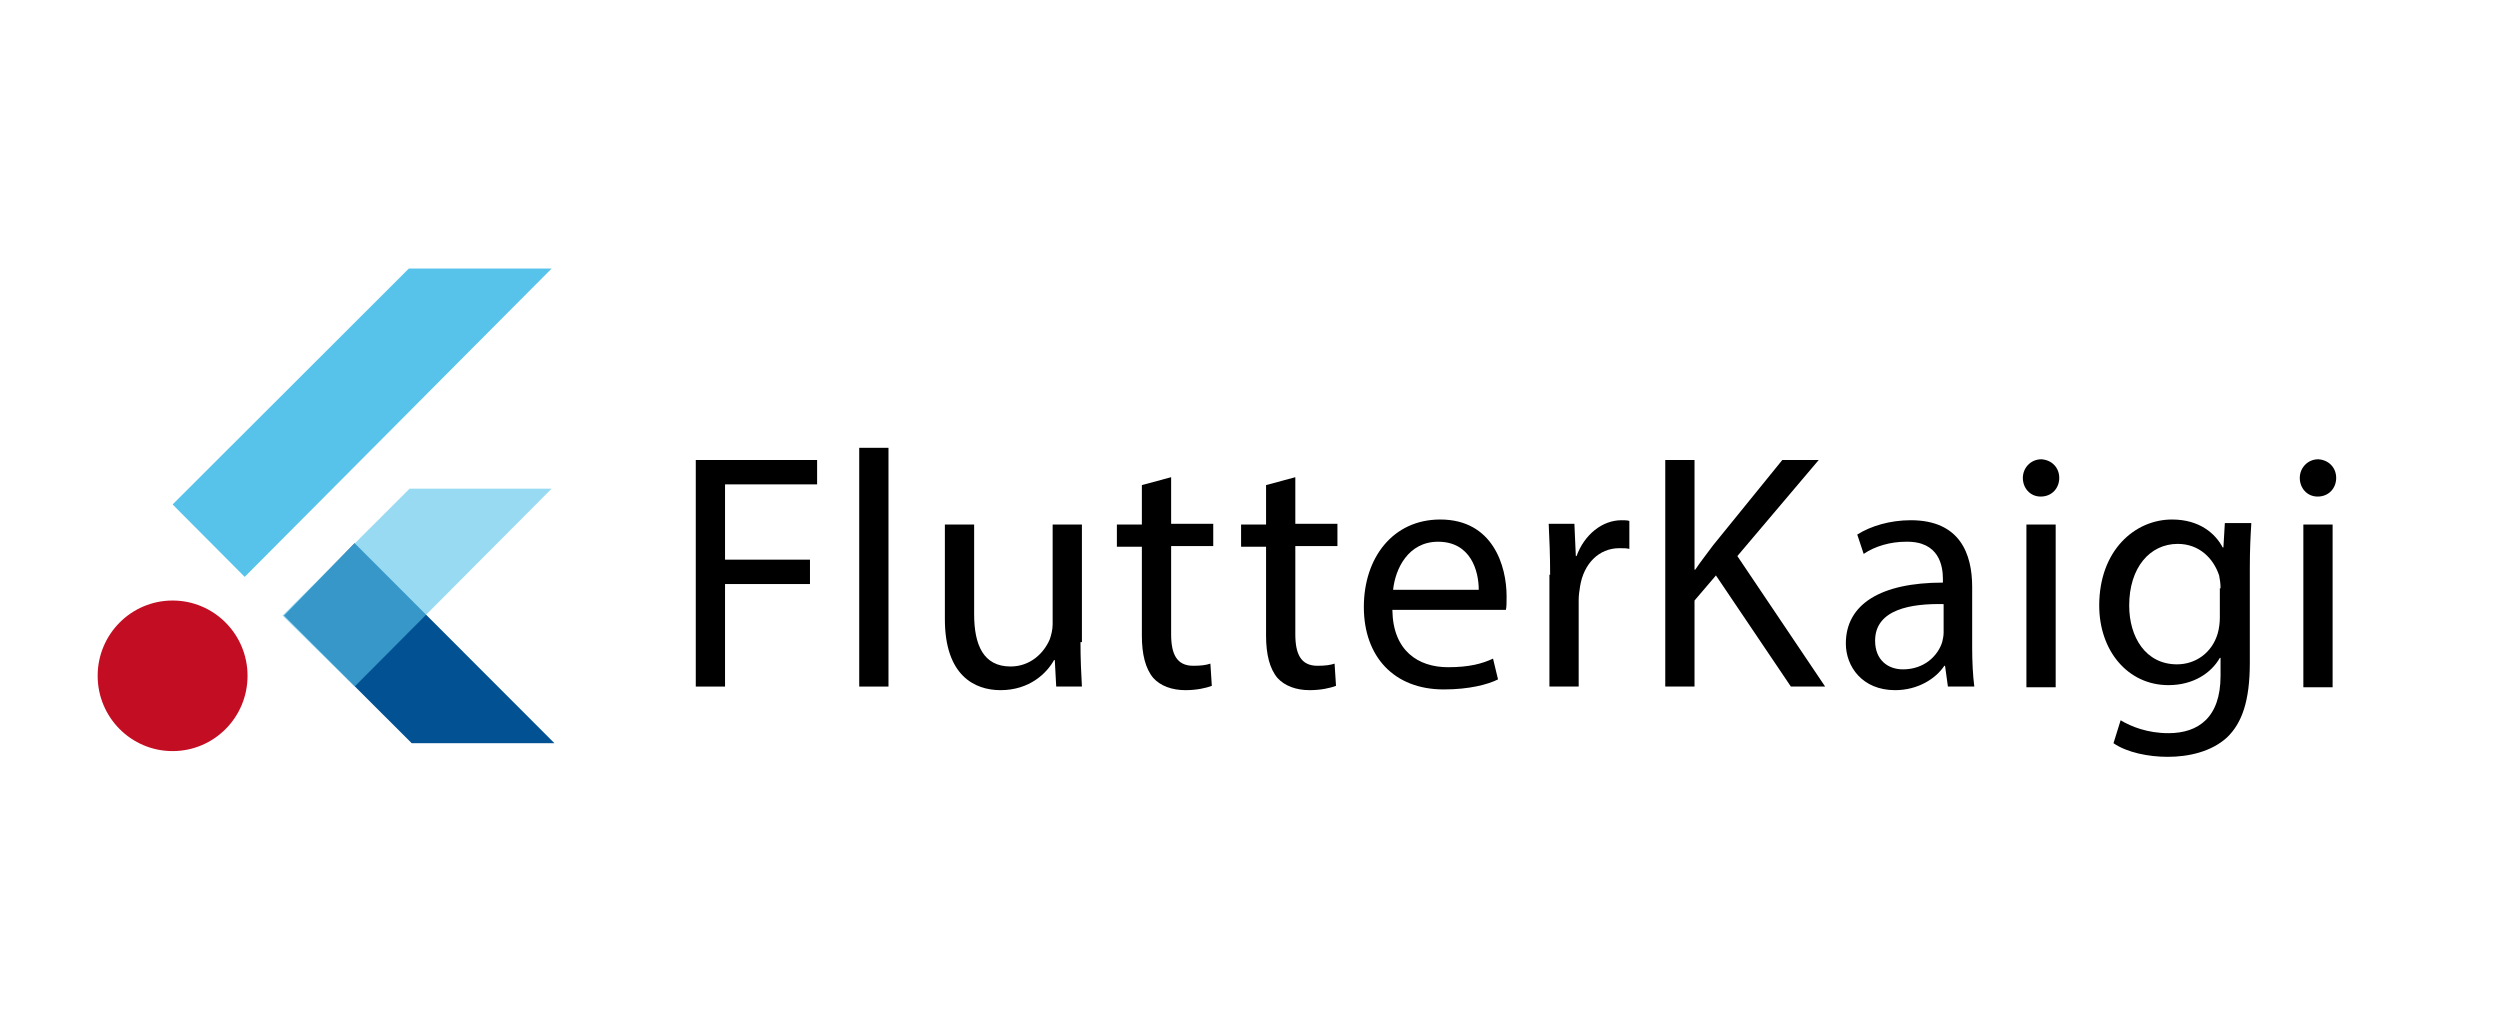
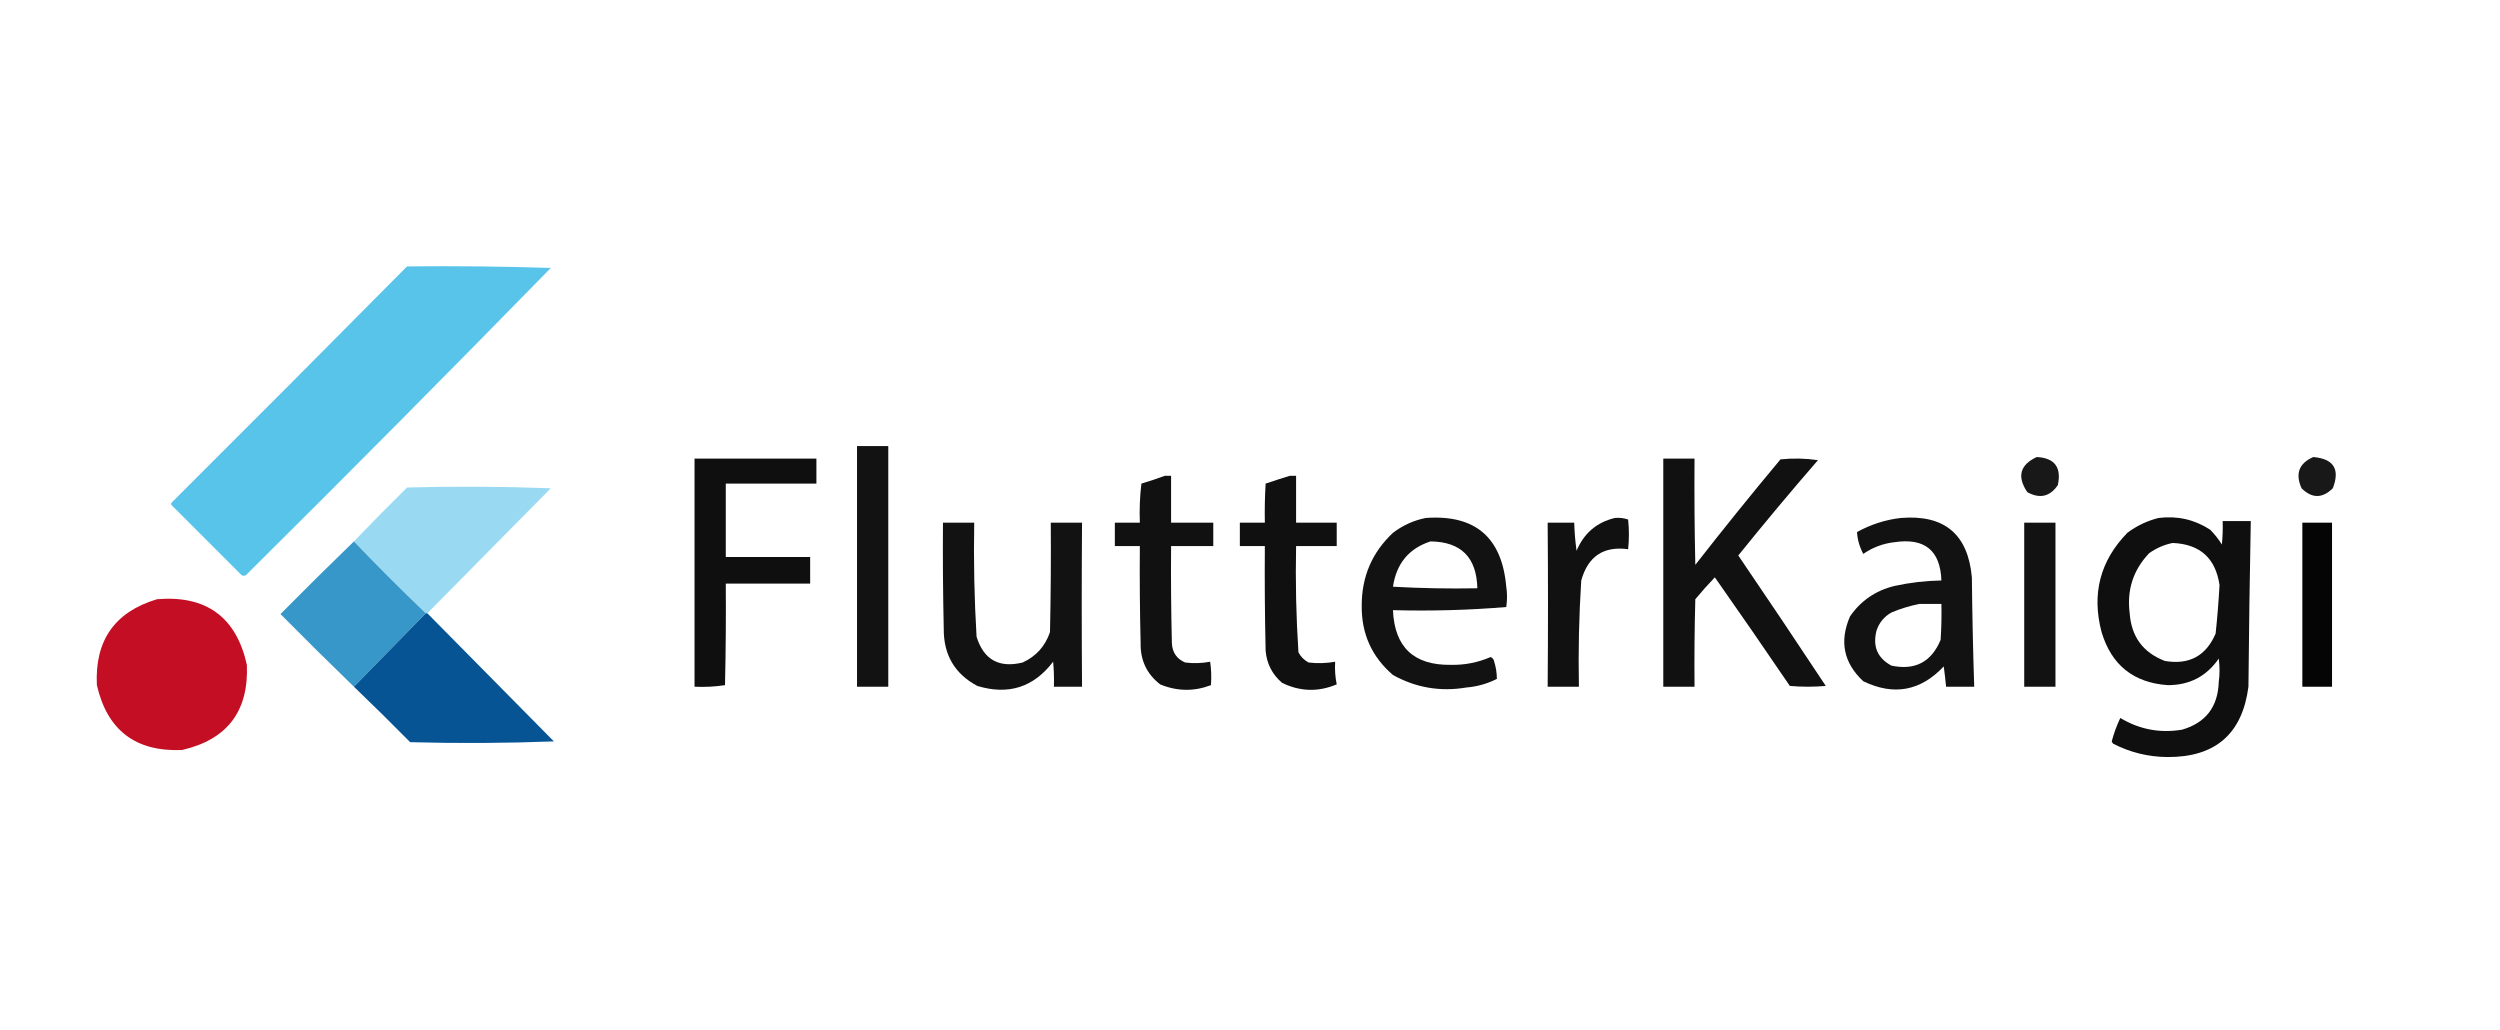
- <svg xmlns="http://www.w3.org/2000/svg" width="512" height="211" viewBox="0 0 512 211" fill="none" version="1.1" id="svg38">
-   <defs id="defs42" />
-   <path d="M142.495 94.207H167.345V99.2H148.488V114.618H165.883V119.611H148.488V140.609H142.495V94.207V94.207Z" fill="black" id="path2" />
-   <path d="M175.969 91.711H181.962V140.609H175.969V91.711Z" fill="black" id="path4" />
-   <path d="M221.283 131.505C221.283 135.029 221.429 137.966 221.576 140.609H216.313L216.021 135.176H215.875C214.413 137.819 210.905 141.344 204.912 141.344C199.649 141.344 193.51 138.407 193.51 126.806V107.423H199.503V125.778C199.503 132.093 201.403 136.498 206.958 136.498C211.051 136.498 213.828 133.708 214.998 130.918C215.29 130.037 215.582 129.009 215.582 127.834V107.423H221.576V131.505H221.283Z" fill="black" id="path6" />
-   <path d="M239.848 97.731V107.276H248.472V111.828H239.848V129.89C239.848 134.001 241.017 136.351 244.379 136.351C245.987 136.351 247.01 136.204 247.887 135.91L248.18 140.463C247.01 140.903 245.11 141.344 242.771 141.344C239.994 141.344 237.655 140.463 236.193 138.847C234.585 136.938 233.854 134.001 233.854 130.184V111.975H228.738V107.423H233.854V99.347L239.848 97.731Z" fill="black" id="path8" />
-   <path d="M265.282 97.731V107.276H273.906V111.828H265.282V129.89C265.282 134.001 266.451 136.351 269.813 136.351C271.421 136.351 272.445 136.204 273.322 135.91L273.614 140.463C272.445 140.903 270.544 141.344 268.206 141.344C265.428 141.344 263.089 140.463 261.628 138.847C260.02 136.938 259.289 134.001 259.289 130.184V111.975H254.173V107.423H259.289V99.347L265.282 97.731Z" fill="black" id="path10" />
-   <path d="M285.162 125.044C285.308 133.267 290.424 136.645 296.564 136.645C300.949 136.645 303.58 135.91 305.773 134.883L306.796 139.141C304.749 140.169 300.949 141.197 295.687 141.197C285.454 141.197 279.315 134.442 279.315 124.31C279.315 114.178 285.308 106.395 294.956 106.395C305.773 106.395 308.55 115.94 308.55 122.107C308.55 123.429 308.55 124.31 308.404 124.897H285.162V125.044ZM302.849 120.786C302.849 116.968 301.241 110.947 294.517 110.947C288.378 110.947 285.747 116.527 285.308 120.786H302.849Z" fill="black" id="path12" />
-   <path d="M317.467 117.702C317.467 113.737 317.321 110.36 317.174 107.276H322.437L322.729 113.884H322.875C324.483 109.479 328.138 106.542 332.084 106.542C332.669 106.542 333.254 106.542 333.692 106.689V112.416C333.107 112.269 332.523 112.269 331.646 112.269C327.407 112.269 324.337 115.499 323.606 120.051C323.46 120.932 323.314 121.96 323.314 122.841V140.609H317.321V117.702H317.467Z" fill="black" id="path14" />
-   <path d="m 341.045,94.207 h 5.993 v 22.467 h 0.147 c 1.169,-1.762 2.485,-3.377 3.654,-4.993 l 14.179,-17.474 h 7.455 l -16.664,19.677 17.98,26.725 h -7.017 l -15.348,-22.76 -4.386,5.139 v 17.621 h -5.993 z" fill="#000000" id="path16" />
-   <path d="m 398.931,140.609 -0.585,-4.258 h -0.146 c -1.754,2.643 -5.409,4.993 -10.086,4.993 -6.724,0 -10.086,-4.846 -10.086,-9.545 0,-8.077 7.162,-12.482 19.879,-12.482 v -0.734 c 0,-2.643 -0.73,-7.783 -7.601,-7.636 -3.069,0 -6.285,0.881 -8.624,2.496 l -1.316,-3.964 c 2.778,-1.762 6.724,-2.937 10.963,-2.937 10.087,0 12.572,6.901 12.572,13.656 v 12.482 c 0,2.79 0.146,5.727 0.438,7.929 h -5.408 z m -0.877,-16.887 c -6.578,-0.146 -14.033,1.028 -14.033,7.489 0,3.965 2.631,5.874 5.701,5.874 4.385,0 7.162,-2.79 8.039,-5.58 0.146,-0.587 0.293,-1.321 0.293,-1.909 v -5.874 z" fill="#000000" id="path18" />
-   <path d="m 421.734,97.878 c 0,2.056 -1.462,3.818 -3.801,3.818 -2.192,0 -3.654,-1.762 -3.654,-3.818 0,-2.056 1.608,-3.818 3.801,-3.818 2.192,0.147 3.654,1.762 3.654,3.818 z m -6.724,42.731 v -33.186 h 5.993 v 33.333 h -5.993 z" fill="#000000" id="path20" />
-   <path d="m 461.055,107.423 c -0.146,2.349 -0.292,4.993 -0.292,9.104 v 19.237 c 0,7.782 -1.608,12.334 -4.678,15.271 -3.216,2.937 -7.893,3.965 -12.132,3.965 -3.947,0 -8.332,-0.881 -11.11,-2.79 l 1.462,-4.699 c 2.193,1.322 5.555,2.643 9.794,2.643 6.139,0 10.671,-3.23 10.671,-11.747 v -3.671 h -0.147 c -1.754,3.083 -5.408,5.58 -10.524,5.58 -8.332,0 -14.179,-7.049 -14.179,-16.3 0,-11.307 7.309,-17.621 14.91,-17.621 5.7,0 8.916,2.937 10.378,5.727 h 0.146 l 0.293,-4.993 h 5.408 z m -6.285,13.069 c 0,-1.028 -0.147,-1.909 -0.293,-2.643 -1.169,-3.524 -4.093,-6.461 -8.478,-6.461 -5.701,0 -9.94,4.845 -9.94,12.628 0,6.461 3.362,12.041 9.794,12.041 3.8,0 7.162,-2.349 8.332,-6.314 0.292,-1.028 0.438,-2.203 0.438,-3.231 v -6.02 z" fill="#000000" id="path22" />
-   <path d="m 478.45,97.878 c 0,2.056 -1.462,3.818 -3.801,3.818 -2.192,0 -3.654,-1.762 -3.654,-3.818 0,-2.056 1.608,-3.818 3.801,-3.818 2.192,0.147 3.654,1.762 3.654,3.818 z m -6.724,42.731 v -33.186 h 5.993 v 33.333 h -5.993 z" fill="#000000" id="path24" />
-   <path fill-rule="evenodd" clip-rule="evenodd" d="M84.317 152.21L58.152 126.072L72.623 111.241L113.552 152.21H84.317Z" fill="#025193" id="path26" />
-   <g opacity="0.85" id="g32">
-     <g opacity="0.85" id="g30">
-       <path opacity="0.85" fill-rule="evenodd" clip-rule="evenodd" d="M57.859 126.072L83.879 100.081H112.967L72.623 140.609L57.859 126.072Z" fill="#57C3EA" id="path28" />
-     </g>
+ <svg xmlns="http://www.w3.org/2000/svg" version="1.1" width="1600px" height="659px" style="shape-rendering:geometricPrecision; text-rendering:geometricPrecision; image-rendering:optimizeQuality; fill-rule:evenodd; clip-rule:evenodd">
+   <g>
+     <path style="opacity:0.986" fill="#56c3ea" d="M 260.5,170.5 C 291.174,170.167 321.841,170.5 352.5,171.5C 288.042,237.459 223.042,302.959 157.5,368C 156.5,368.667 155.5,368.667 154.5,368C 139.667,353.167 124.833,338.333 110,323.5C 109.333,322.833 109.333,322.167 110,321.5C 160.368,271.299 210.535,220.965 260.5,170.5 Z" />
  </g>
-   <path fill-rule="evenodd" clip-rule="evenodd" d="M35.348 103.311L50.112 118.142L112.968 55H83.732L35.348 103.311Z" fill="#57C3EA" id="path34" />
-   <path d="M35.348 153.825C43.825 153.825 50.697 146.922 50.697 138.407C50.697 129.891 43.825 122.988 35.348 122.988C26.872 122.988 20 129.891 20 138.407C20 146.922 26.872 153.825 35.348 153.825Z" fill="#C30D23" id="path36" />
+   <g>
+     <path style="opacity:0.929" fill="#000000" d="M 548.5,285.5 C 555.167,285.5 561.833,285.5 568.5,285.5C 568.5,336.833 568.5,388.167 568.5,439.5C 561.833,439.5 555.167,439.5 548.5,439.5C 548.5,388.167 548.5,336.833 548.5,285.5 Z" />
+   </g>
+   <g>
+     <path style="opacity:0.905" fill="#000000" d="M 1303.5,292.5 C 1314.98,293.083 1319.48,299.083 1317,310.5C 1311.97,317.866 1305.47,319.366 1297.5,315C 1290.75,305.028 1292.75,297.528 1303.5,292.5 Z" />
+   </g>
+   <g>
+     <path style="opacity:0.903" fill="#000000" d="M 1480.5,292.5 C 1493.57,293.636 1497.73,300.302 1493,312.5C 1486.3,319.09 1479.63,319.09 1473,312.5C 1468.82,303.19 1471.32,296.523 1480.5,292.5 Z" />
+   </g>
+   <g>
+     <path style="opacity:0.941" fill="#000000" d="M 444.5,293.5 C 470.5,293.5 496.5,293.5 522.5,293.5C 522.5,298.833 522.5,304.167 522.5,309.5C 503.167,309.5 483.833,309.5 464.5,309.5C 464.5,325.167 464.5,340.833 464.5,356.5C 482.5,356.5 500.5,356.5 518.5,356.5C 518.5,362.167 518.5,367.833 518.5,373.5C 500.5,373.5 482.5,373.5 464.5,373.5C 464.667,395.169 464.5,416.836 464,438.5C 457.59,439.478 451.09,439.811 444.5,439.5C 444.5,390.833 444.5,342.167 444.5,293.5 Z" />
+   </g>
+   <g>
+     <path style="opacity:0.93" fill="#000000" d="M 1064.5,293.5 C 1071.17,293.5 1077.83,293.5 1084.5,293.5C 1084.33,316.169 1084.5,338.836 1085,361.5C 1102.79,338.711 1120.95,316.211 1139.5,294C 1147.52,293.168 1155.52,293.335 1163.5,294.5C 1146.12,314.541 1129.12,334.874 1112.5,355.5C 1131.36,383.197 1150.03,411.03 1168.5,439C 1160.83,439.667 1153.17,439.667 1145.5,439C 1129.66,415.673 1113.66,392.506 1097.5,369.5C 1093.18,373.992 1089.01,378.659 1085,383.5C 1084.5,402.164 1084.33,420.83 1084.5,439.5C 1077.83,439.5 1071.17,439.5 1064.5,439.5C 1064.5,390.833 1064.5,342.167 1064.5,293.5 Z" />
+   </g>
+   <g>
+     <path style="opacity:0.933" fill="#000000" d="M 745.5,304.5 C 746.833,304.5 748.167,304.5 749.5,304.5C 749.5,314.5 749.5,324.5 749.5,334.5C 758.5,334.5 767.5,334.5 776.5,334.5C 776.5,339.5 776.5,344.5 776.5,349.5C 767.5,349.5 758.5,349.5 749.5,349.5C 749.333,370.169 749.5,390.836 750,411.5C 750.253,417.527 753.086,421.694 758.5,424C 763.871,424.676 769.204,424.509 774.5,423.5C 775.222,428.489 775.388,433.489 775,438.5C 764.112,442.637 753.278,442.471 742.5,438C 733.944,431.375 729.778,422.542 730,411.5C 729.5,390.836 729.333,370.169 729.5,349.5C 724.167,349.5 718.833,349.5 713.5,349.5C 713.5,344.5 713.5,339.5 713.5,334.5C 718.833,334.5 724.167,334.5 729.5,334.5C 729.169,326.14 729.502,317.807 730.5,309.5C 735.662,307.968 740.662,306.302 745.5,304.5 Z" />
+   </g>
+   <g>
+     <path style="opacity:0.937" fill="#000000" d="M 825.5,304.5 C 826.833,304.5 828.167,304.5 829.5,304.5C 829.5,314.5 829.5,324.5 829.5,334.5C 838.167,334.5 846.833,334.5 855.5,334.5C 855.5,339.5 855.5,344.5 855.5,349.5C 846.833,349.5 838.167,349.5 829.5,349.5C 829.031,372.233 829.531,394.899 831,417.5C 832.5,420.333 834.667,422.5 837.5,424C 843.204,424.687 848.87,424.521 854.5,423.5C 854.197,428.43 854.531,433.263 855.5,438C 843.665,442.986 831.998,442.653 820.5,437C 814.222,431.61 810.722,424.777 810,416.5C 809.5,394.169 809.333,371.836 809.5,349.5C 804.167,349.5 798.833,349.5 793.5,349.5C 793.5,344.5 793.5,339.5 793.5,334.5C 798.833,334.5 804.167,334.5 809.5,334.5C 809.334,326.16 809.5,317.827 810,309.5C 815.233,307.74 820.4,306.073 825.5,304.5 Z" />
+   </g>
+   <g>
+     <path style="opacity:0.609" fill="#57c2ea" d="M 273.5,392.5 C 273.167,392.5 272.833,392.5 272.5,392.5C 256.833,377.5 241.5,362.167 226.5,346.5C 237.631,334.868 248.965,323.368 260.5,312C 291.172,311.167 321.839,311.333 352.5,312.5C 326.146,339.188 299.812,365.854 273.5,392.5 Z" />
+   </g>
+   <g>
+     <path style="opacity:0.927" fill="#000000" d="M 912.5,331.5 C 944.084,329.218 961.251,343.884 964,375.5C 964.667,379.833 964.667,384.167 964,388.5C 940.062,390.484 915.896,391.151 891.5,390.5C 892.486,414.153 904.82,425.82 928.5,425.5C 937.372,425.692 945.872,424.026 954,420.5C 954.945,420.905 955.612,421.572 956,422.5C 957.324,426.446 957.991,430.446 958,434.5C 951.887,437.592 945.387,439.425 938.5,440C 921.79,442.814 906.123,440.148 891.5,432C 877.927,420.348 871.26,405.515 871.5,387.5C 871.486,369.018 878.153,353.518 891.5,341C 897.848,336.171 904.848,333.005 912.5,331.5 Z M 915.5,346.5 C 935.055,346.722 945.055,356.722 945.5,376.5C 927.488,376.833 909.488,376.5 891.5,375.5C 893.689,360.673 901.689,351.007 915.5,346.5 Z" />
+   </g>
+   <g>
+     <path style="opacity:0.93" fill="#000000" d="M 1033.5,331.5 C 1036.45,331.223 1039.28,331.556 1042,332.5C 1042.67,338.833 1042.67,345.167 1042,351.5C 1026.32,349.355 1016.32,356.021 1012,371.5C 1010.55,394.122 1010.05,416.789 1010.5,439.5C 1003.83,439.5 997.167,439.5 990.5,439.5C 990.793,404.476 990.793,369.476 990.5,334.5C 996.167,334.5 1001.83,334.5 1007.5,334.5C 1007.67,340.523 1008.17,346.523 1009,352.5C 1013.7,341.284 1021.87,334.284 1033.5,331.5 Z" />
+   </g>
+   <g>
+     <path style="opacity:0.926" fill="#000000" d="M 1216.5,331.5 C 1244.35,329.2 1259.52,341.866 1262,369.5C 1262.23,392.85 1262.73,416.183 1263.5,439.5C 1257.5,439.5 1251.5,439.5 1245.5,439.5C 1245.08,435.165 1244.58,430.832 1244,426.5C 1229.19,442.261 1212.03,445.428 1192.5,436C 1179.92,424.282 1177.09,410.448 1184,394.5C 1190.93,384.435 1200.43,377.935 1212.5,375C 1222.38,372.845 1232.38,371.678 1242.5,371.5C 1241.8,352.282 1231.8,344.116 1212.5,347C 1205.18,347.828 1198.51,350.328 1192.5,354.5C 1190.07,349.914 1188.74,345.248 1188.5,340.5C 1197.37,335.625 1206.7,332.625 1216.5,331.5 Z M 1228.5,386.5 C 1233.17,386.5 1237.83,386.5 1242.5,386.5C 1242.67,394.174 1242.5,401.841 1242,409.5C 1236.1,423.693 1225.6,429.193 1210.5,426C 1201.53,421.136 1198.37,413.636 1201,403.5C 1202.69,398.475 1205.86,394.641 1210.5,392C 1216.43,389.523 1222.43,387.69 1228.5,386.5 Z" />
+   </g>
+   <g>
+     <path style="opacity:0.94" fill="#000000" d="M 1381.5,331.5 C 1393.48,329.994 1404.48,332.494 1414.5,339C 1417.36,341.894 1419.86,345.061 1422,348.5C 1422.5,343.511 1422.67,338.511 1422.5,333.5C 1428.5,333.5 1434.5,333.5 1440.5,333.5C 1439.82,368.828 1439.32,404.162 1439,439.5C 1435.09,469.729 1417.76,484.729 1387,484.5C 1374.81,484.386 1363.31,481.553 1352.5,476C 1352.04,475.586 1351.71,475.086 1351.5,474.5C 1352.88,469.296 1354.71,464.296 1357,459.5C 1369.2,466.84 1382.37,469.34 1396.5,467C 1411.63,462.608 1419.47,452.441 1420,436.5C 1420.67,431.5 1420.67,426.5 1420,421.5C 1412.21,432.812 1401.38,438.479 1387.5,438.5C 1365.5,437.001 1351.33,425.667 1345,404.5C 1338.56,380.103 1344.06,358.936 1361.5,341C 1367.6,336.448 1374.27,333.281 1381.5,331.5 Z M 1390.5,347.5 C 1407.99,348.235 1417.99,357.235 1420.5,374.5C 1419.92,384.845 1419.09,395.178 1418,405.5C 1411.83,419.836 1401,425.669 1385.5,423C 1371.58,417.681 1364.08,407.514 1363,392.5C 1361.09,377.6 1365.26,364.767 1375.5,354C 1380.14,350.74 1385.14,348.573 1390.5,347.5 Z" />
+   </g>
+   <g>
+     <path style="opacity:0.929" fill="#000000" d="M 603.5,334.5 C 610.167,334.5 616.833,334.5 623.5,334.5C 623.06,358.872 623.56,383.205 625,407.5C 629.56,422.201 639.393,427.701 654.5,424C 663.151,420.016 668.985,413.516 672,404.5C 672.5,381.169 672.667,357.836 672.5,334.5C 679.167,334.5 685.833,334.5 692.5,334.5C 692.245,369.517 692.245,404.517 692.5,439.5C 686.5,439.5 680.5,439.5 674.5,439.5C 674.666,434.156 674.499,428.823 674,423.5C 661.536,439.876 645.37,445.042 625.5,439C 611.051,431.288 603.884,419.121 604,402.5C 603.5,379.836 603.333,357.169 603.5,334.5 Z" />
+   </g>
+   <g>
+     <path style="opacity:0.928" fill="#000000" d="M 1295.5,334.5 C 1302.17,334.5 1308.83,334.5 1315.5,334.5C 1315.5,369.5 1315.5,404.5 1315.5,439.5C 1308.83,439.5 1302.17,439.5 1295.5,439.5C 1295.5,404.5 1295.5,369.5 1295.5,334.5 Z" />
+   </g>
+   <g>
+     <path style="opacity:0.977" fill="#000000" d="M 1473.5,334.5 C 1479.83,334.5 1486.17,334.5 1492.5,334.5C 1492.5,369.5 1492.5,404.5 1492.5,439.5C 1486.17,439.5 1479.83,439.5 1473.5,439.5C 1473.5,404.5 1473.5,369.5 1473.5,334.5 Z" />
+   </g>
+   <g>
+     <path style="opacity:0.999" fill="#3797c8" d="M 226.5,346.5 C 241.5,362.167 256.833,377.5 272.5,392.5C 257.221,408.113 241.888,423.78 226.5,439.5C 210.701,424.202 195.035,408.702 179.5,393C 195.035,377.298 210.701,361.798 226.5,346.5 Z" />
+   </g>
+   <g>
+     <path style="opacity:0.989" fill="#c30c22" d="M 100.5,383.5 C 132.021,380.882 151.188,394.882 158,425.5C 159.242,455.194 145.409,473.361 116.5,480C 86.806,481.242 68.639,467.409 62,438.5C 60.583,409.951 73.416,391.618 100.5,383.5 Z" />
+   </g>
+   <g>
+     <path style="opacity:0.98" fill="#025193" d="M 272.5,392.5 C 272.833,392.5 273.167,392.5 273.5,392.5C 300.479,419.812 327.479,447.146 354.5,474.5C 323.839,475.667 293.172,475.833 262.5,475C 250.632,462.965 238.632,451.131 226.5,439.5C 241.888,423.78 257.221,408.113 272.5,392.5 Z" />
+   </g>
</svg>
